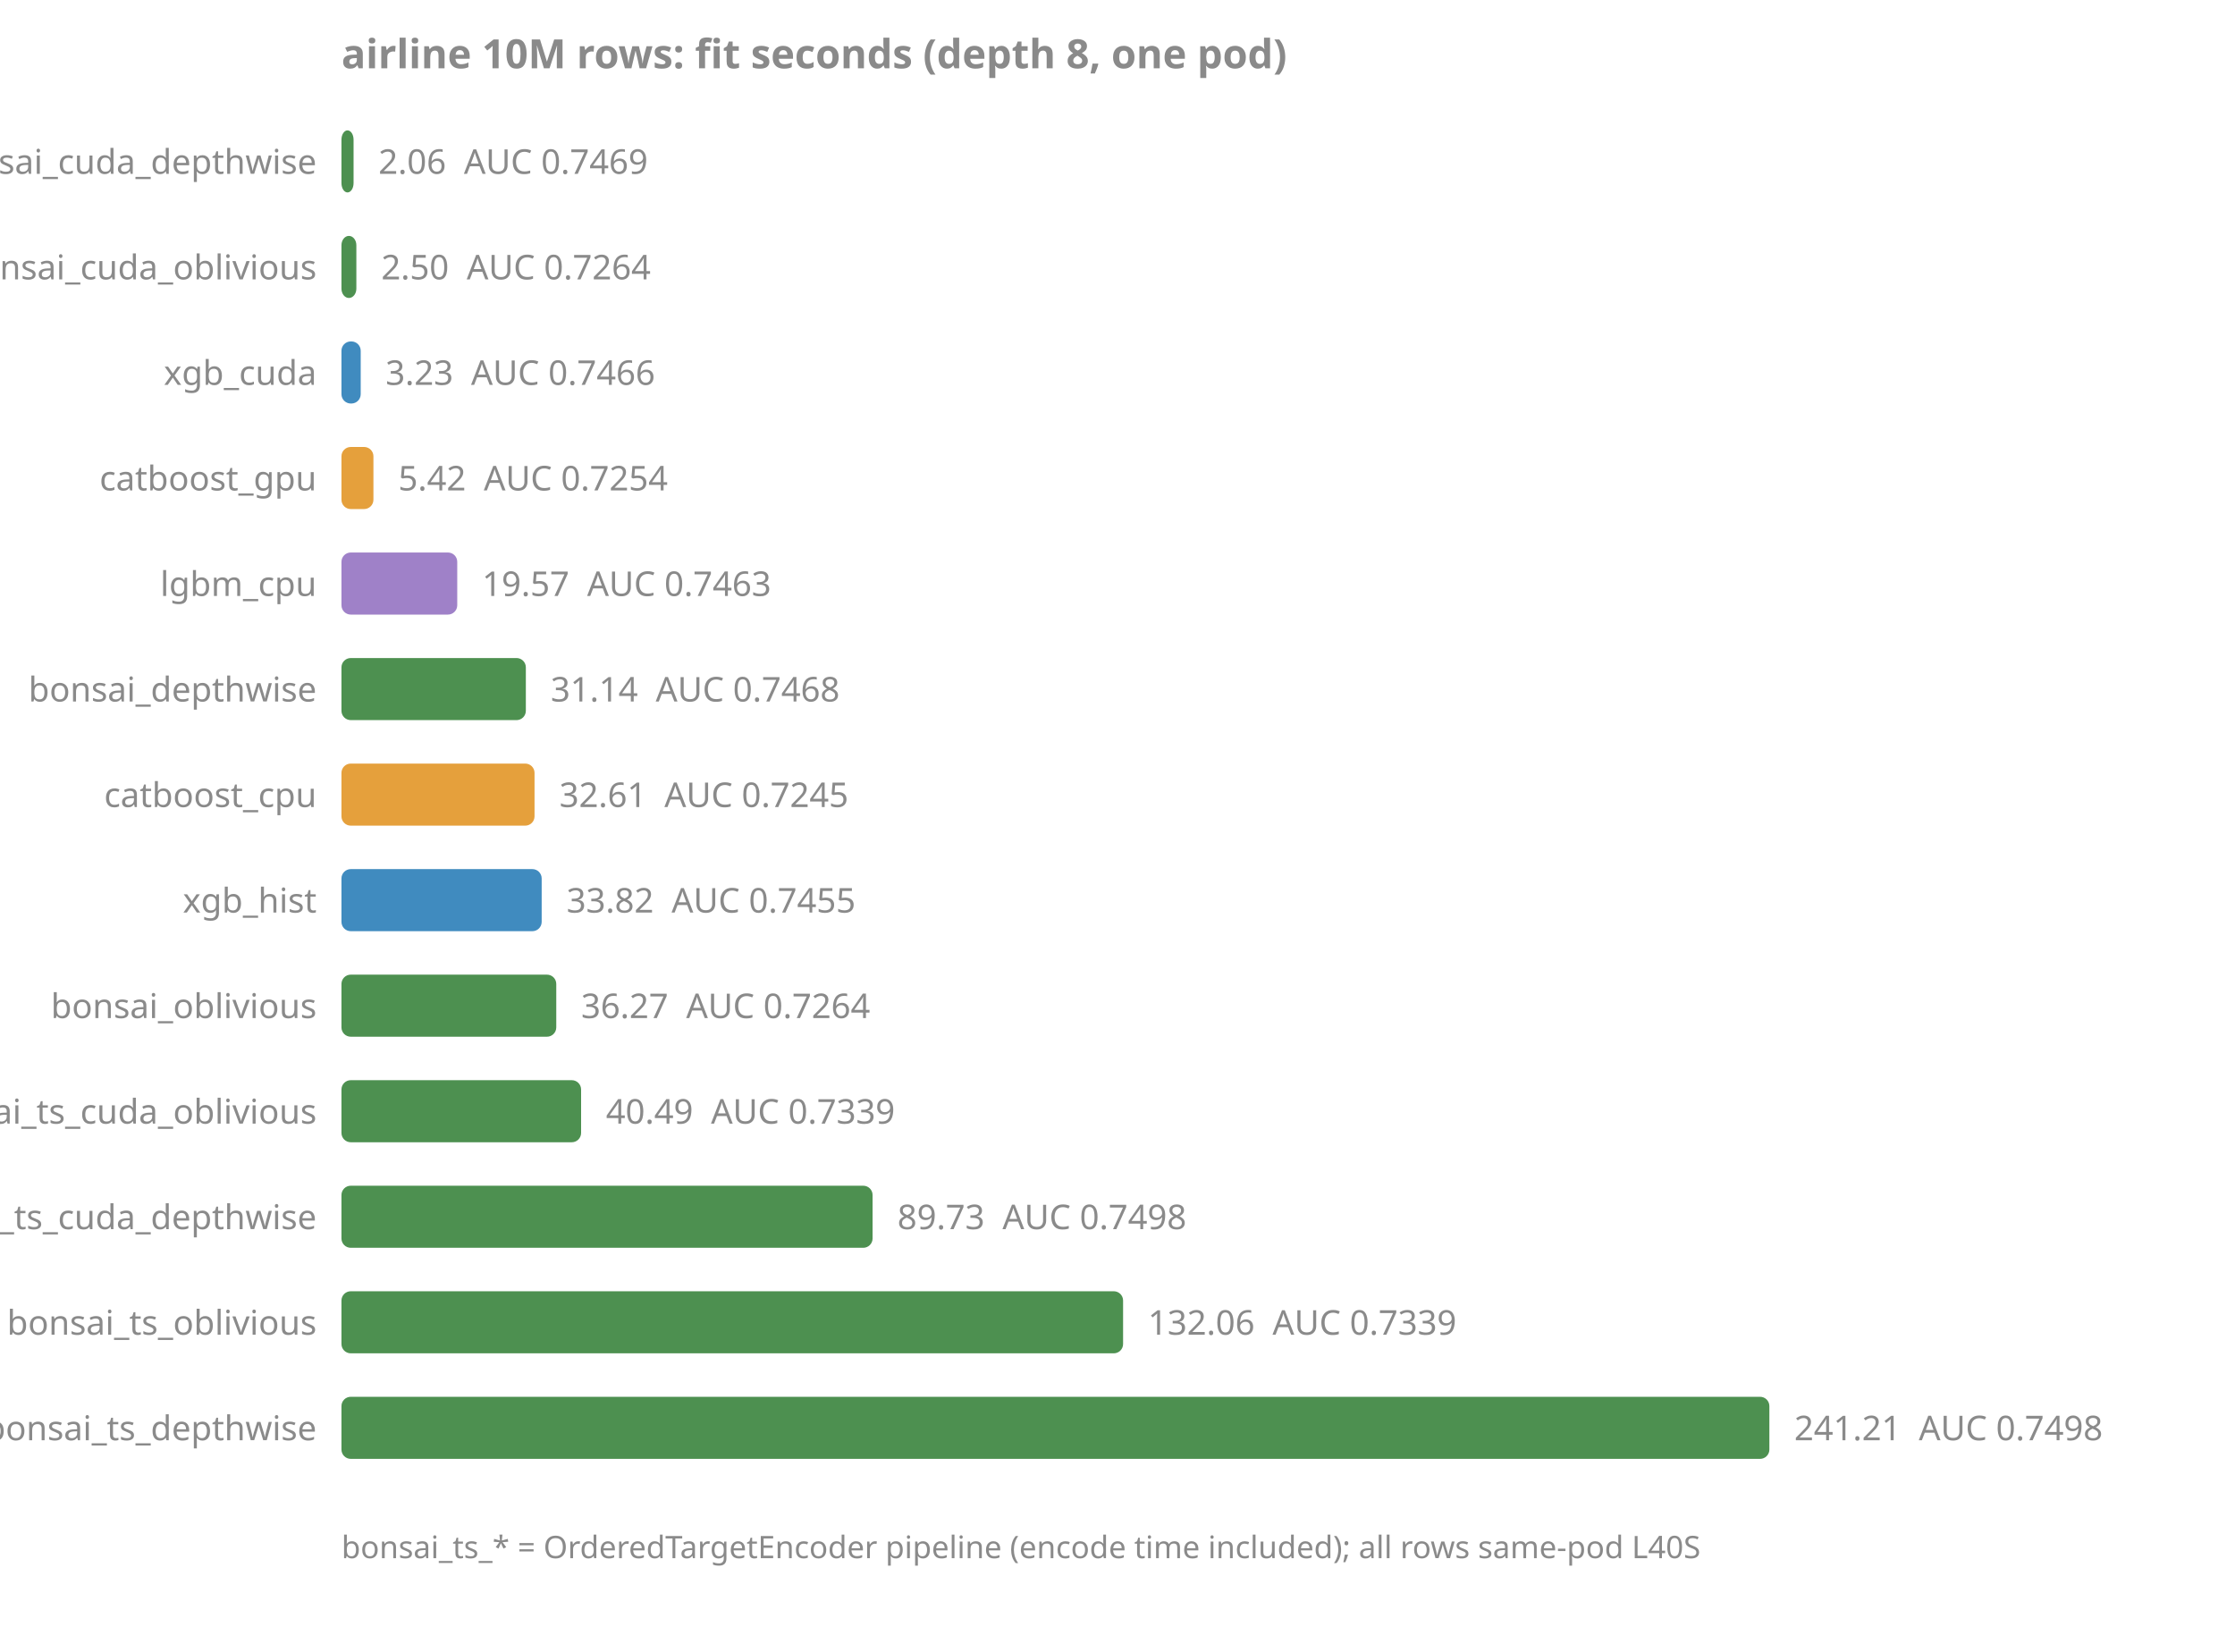
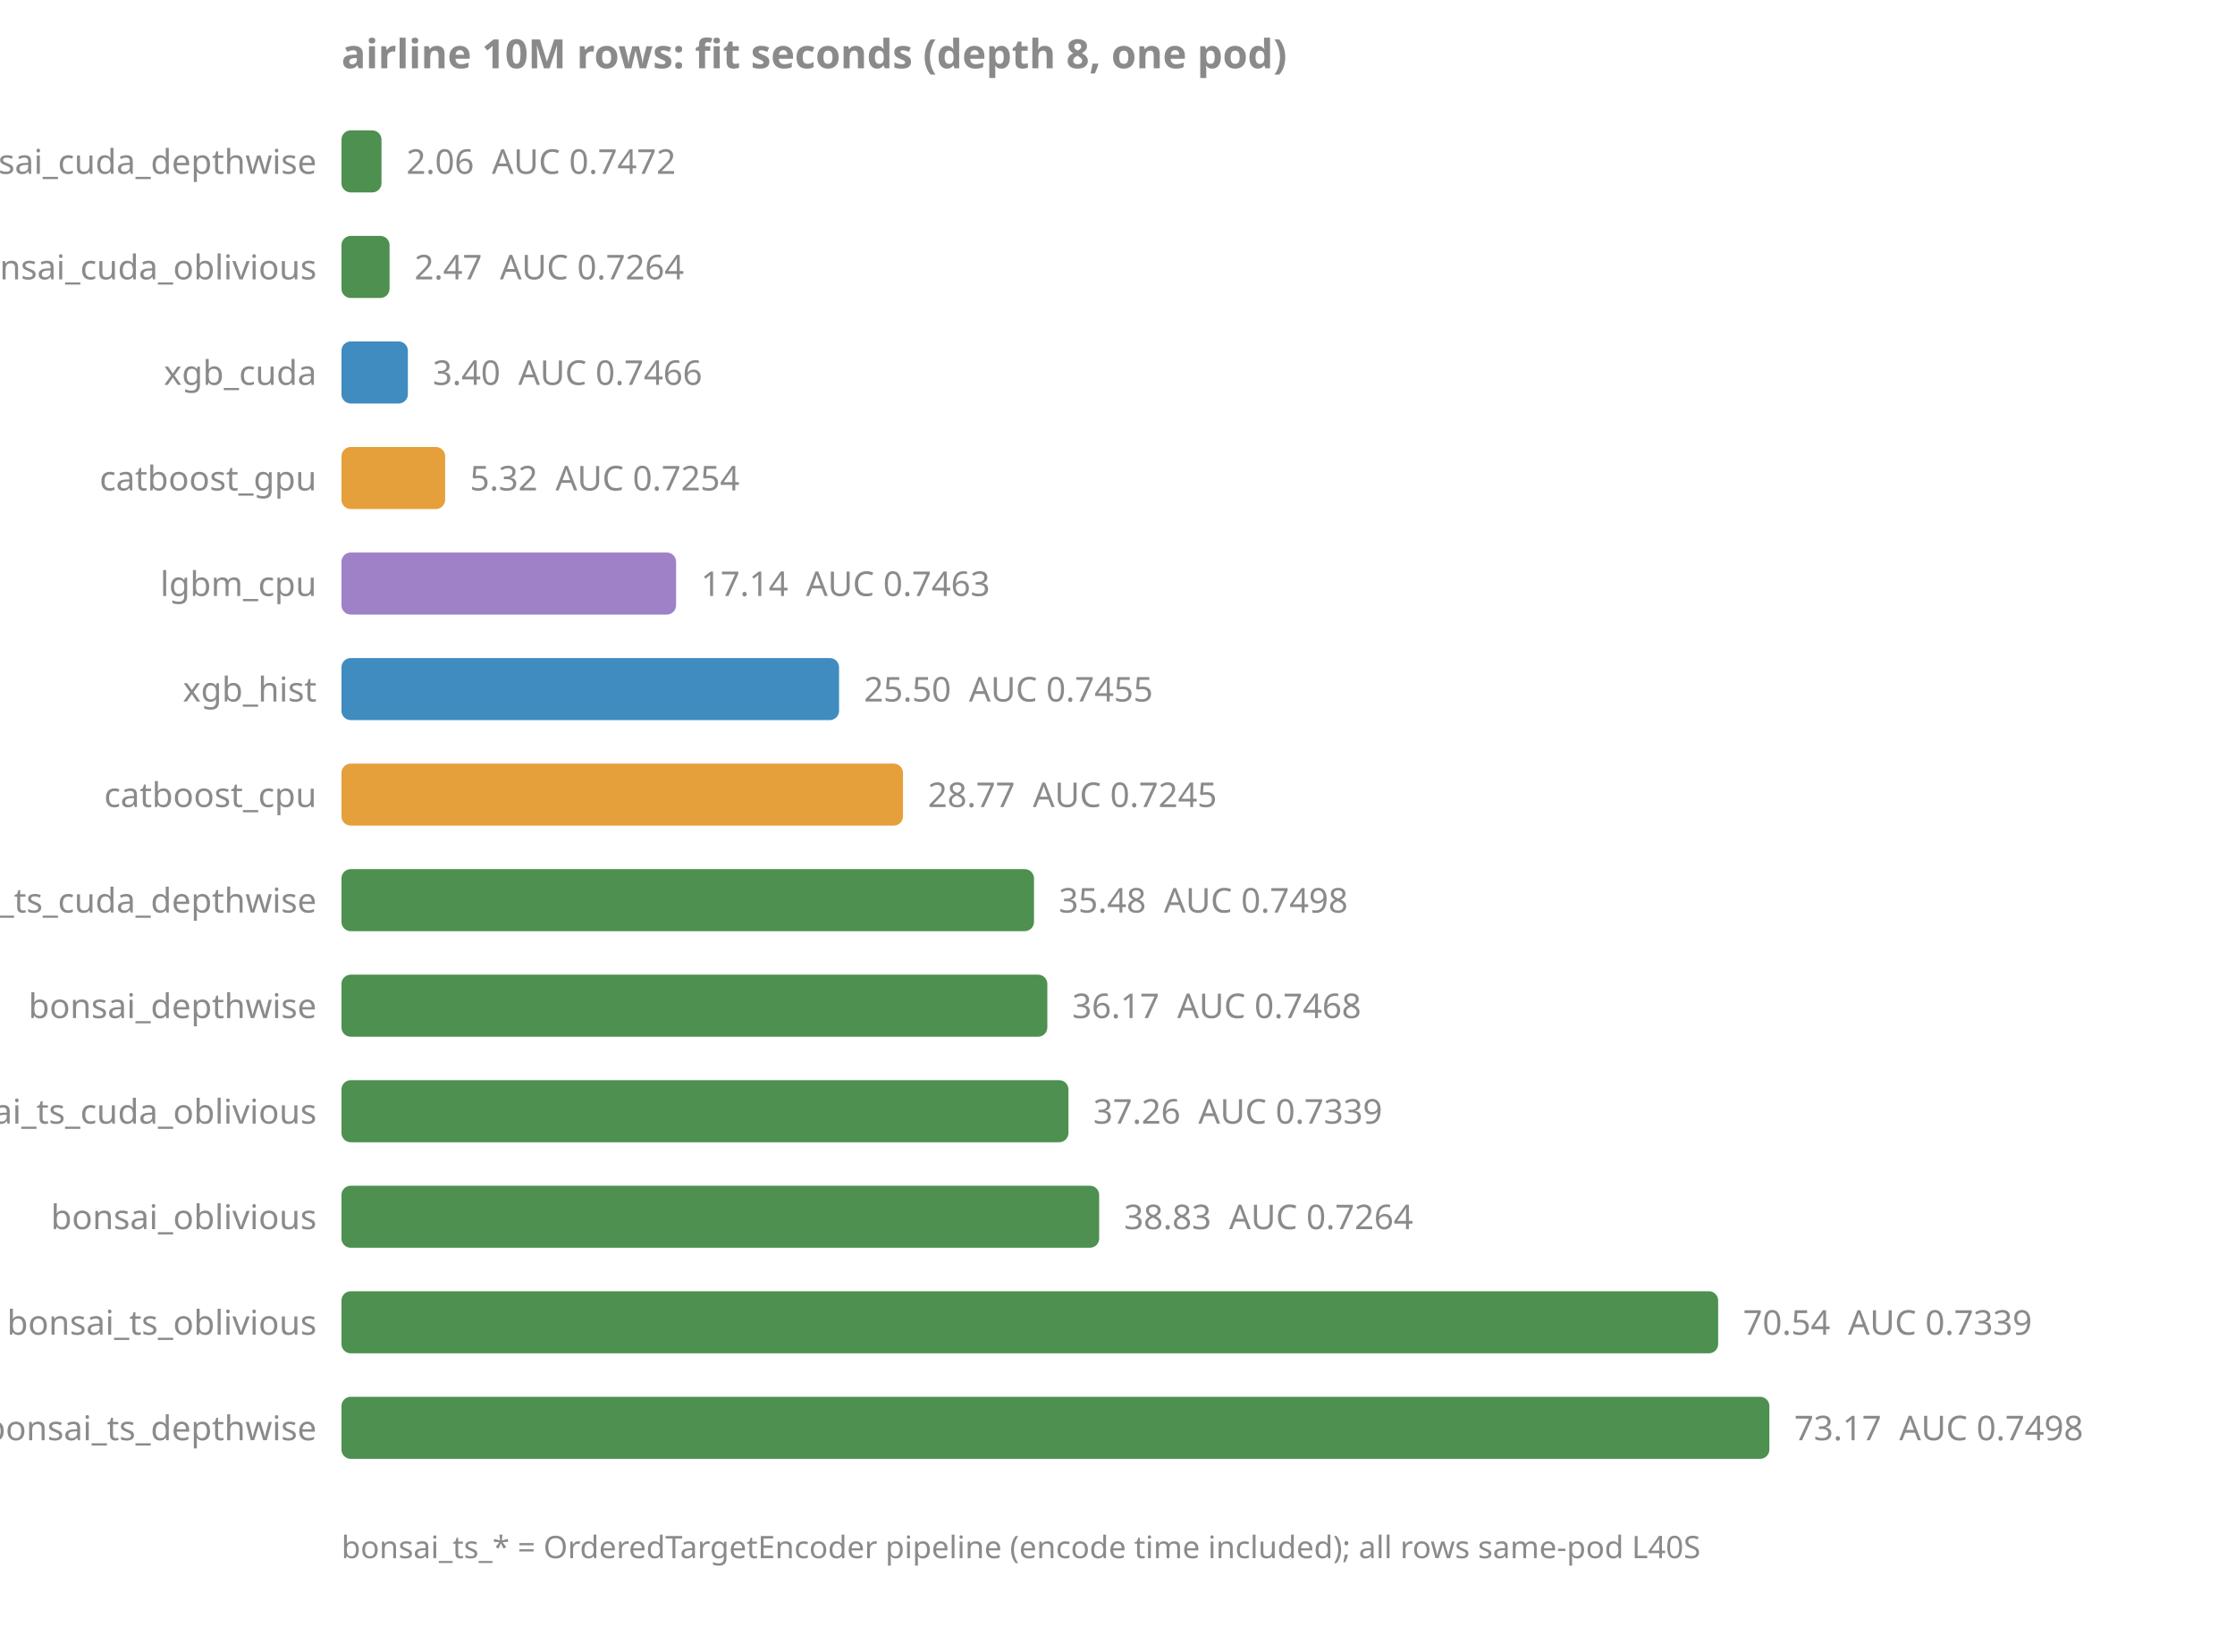
<svg xmlns="http://www.w3.org/2000/svg" width="720" height="532" viewBox="0 0 720 532">
  <text x="110" y="22" font-size="13" fill="#8a8a8a" font-family="system-ui,sans-serif" text-anchor="start" font-weight="bold">airline 10M rows: fit seconds (depth 8, one pod)</text>
  <text x="102" y="56" font-size="11" fill="#8a8a8a" font-family="system-ui,sans-serif" text-anchor="end" font-weight="normal">bonsai_cuda_depthwise</text>
-   <rect x="110" y="42" width="3.9" height="20" rx="3" fill="#2e7d32" fill-opacity="0.85" />
-   <text x="121.9" y="56" font-size="11" fill="#8a8a8a" font-family="system-ui,sans-serif" text-anchor="start" font-weight="normal">2.06  AUC 0.7469</text>
+   <rect x="110" y="42" width="12.9" height="20" rx="3" fill="#2e7d32" fill-opacity="0.85" />
+   <text x="130.9" y="56" font-size="11" fill="#8a8a8a" font-family="system-ui,sans-serif" text-anchor="start" font-weight="normal">2.06  AUC 0.7472</text>
  <text x="102" y="90" font-size="11" fill="#8a8a8a" font-family="system-ui,sans-serif" text-anchor="end" font-weight="normal">bonsai_cuda_oblivious</text>
-   <rect x="110" y="76" width="4.8" height="20" rx="3" fill="#2e7d32" fill-opacity="0.85" />
-   <text x="122.8" y="90" font-size="11" fill="#8a8a8a" font-family="system-ui,sans-serif" text-anchor="start" font-weight="normal">2.50  AUC 0.7264</text>
+   <rect x="110" y="76" width="15.5" height="20" rx="3" fill="#2e7d32" fill-opacity="0.85" />
+   <text x="133.5" y="90" font-size="11" fill="#8a8a8a" font-family="system-ui,sans-serif" text-anchor="start" font-weight="normal">2.47  AUC 0.7264</text>
  <text x="102" y="124" font-size="11" fill="#8a8a8a" font-family="system-ui,sans-serif" text-anchor="end" font-weight="normal">xgb_cuda</text>
-   <rect x="110" y="110" width="6.2" height="20" rx="3" fill="#1f77b4" fill-opacity="0.85" />
-   <text x="124.2" y="124" font-size="11" fill="#8a8a8a" font-family="system-ui,sans-serif" text-anchor="start" font-weight="normal">3.23  AUC 0.7466</text>
+   <rect x="110" y="110" width="21.4" height="20" rx="3" fill="#1f77b4" fill-opacity="0.85" />
+   <text x="139.4" y="124" font-size="11" fill="#8a8a8a" font-family="system-ui,sans-serif" text-anchor="start" font-weight="normal">3.40  AUC 0.7466</text>
  <text x="102" y="158" font-size="11" fill="#8a8a8a" font-family="system-ui,sans-serif" text-anchor="end" font-weight="normal">catboost_gpu</text>
-   <rect x="110" y="144" width="10.3" height="20" rx="3" fill="#e08f1a" fill-opacity="0.85" />
-   <text x="128.3" y="158" font-size="11" fill="#8a8a8a" font-family="system-ui,sans-serif" text-anchor="start" font-weight="normal">5.42  AUC 0.7254</text>
+   <rect x="110" y="144" width="33.4" height="20" rx="3" fill="#e08f1a" fill-opacity="0.85" />
+   <text x="151.4" y="158" font-size="11" fill="#8a8a8a" font-family="system-ui,sans-serif" text-anchor="start" font-weight="normal">5.32  AUC 0.7254</text>
  <text x="102" y="192" font-size="11" fill="#8a8a8a" font-family="system-ui,sans-serif" text-anchor="end" font-weight="normal">lgbm_cpu</text>
-   <rect x="110" y="178" width="37.3" height="20" rx="3" fill="#8e6bbf" fill-opacity="0.85" />
-   <text x="155.3" y="192" font-size="11" fill="#8a8a8a" font-family="system-ui,sans-serif" text-anchor="start" font-weight="normal">19.57  AUC 0.7463</text>
-   <text x="102" y="226" font-size="11" fill="#8a8a8a" font-family="system-ui,sans-serif" text-anchor="end" font-weight="normal">bonsai_depthwise</text>
-   <rect x="110" y="212" width="59.4" height="20" rx="3" fill="#2e7d32" fill-opacity="0.85" />
-   <text x="177.4" y="226" font-size="11" fill="#8a8a8a" font-family="system-ui,sans-serif" text-anchor="start" font-weight="normal">31.14  AUC 0.7468</text>
+   <rect x="110" y="178" width="107.8" height="20" rx="3" fill="#8e6bbf" fill-opacity="0.85" />
+   <text x="225.8" y="192" font-size="11" fill="#8a8a8a" font-family="system-ui,sans-serif" text-anchor="start" font-weight="normal">17.14  AUC 0.7463</text>
+   <text x="102" y="226" font-size="11" fill="#8a8a8a" font-family="system-ui,sans-serif" text-anchor="end" font-weight="normal">xgb_hist</text>
+   <rect x="110" y="212" width="160.3" height="20" rx="3" fill="#1f77b4" fill-opacity="0.85" />
+   <text x="278.3" y="226" font-size="11" fill="#8a8a8a" font-family="system-ui,sans-serif" text-anchor="start" font-weight="normal">25.50  AUC 0.7455</text>
  <text x="102" y="260" font-size="11" fill="#8a8a8a" font-family="system-ui,sans-serif" text-anchor="end" font-weight="normal">catboost_cpu</text>
-   <rect x="110" y="246" width="62.2" height="20" rx="3" fill="#e08f1a" fill-opacity="0.85" />
-   <text x="180.2" y="260" font-size="11" fill="#8a8a8a" font-family="system-ui,sans-serif" text-anchor="start" font-weight="normal">32.61  AUC 0.7245</text>
-   <text x="102" y="294" font-size="11" fill="#8a8a8a" font-family="system-ui,sans-serif" text-anchor="end" font-weight="normal">xgb_hist</text>
-   <rect x="110" y="280" width="64.5" height="20" rx="3" fill="#1f77b4" fill-opacity="0.85" />
-   <text x="182.5" y="294" font-size="11" fill="#8a8a8a" font-family="system-ui,sans-serif" text-anchor="start" font-weight="normal">33.82  AUC 0.7455</text>
-   <text x="102" y="328" font-size="11" fill="#8a8a8a" font-family="system-ui,sans-serif" text-anchor="end" font-weight="normal">bonsai_oblivious</text>
-   <rect x="110" y="314" width="69.2" height="20" rx="3" fill="#2e7d32" fill-opacity="0.85" />
-   <text x="187.2" y="328" font-size="11" fill="#8a8a8a" font-family="system-ui,sans-serif" text-anchor="start" font-weight="normal">36.27  AUC 0.7264</text>
+   <rect x="110" y="246" width="180.9" height="20" rx="3" fill="#e08f1a" fill-opacity="0.85" />
+   <text x="298.9" y="260" font-size="11" fill="#8a8a8a" font-family="system-ui,sans-serif" text-anchor="start" font-weight="normal">28.77  AUC 0.7245</text>
+   <text x="102" y="294" font-size="11" fill="#8a8a8a" font-family="system-ui,sans-serif" text-anchor="end" font-weight="normal">bonsai_ts_cuda_depthwise</text>
+   <rect x="110" y="280" width="223.1" height="20" rx="3" fill="#2e7d32" fill-opacity="0.85" />
+   <text x="341.1" y="294" font-size="11" fill="#8a8a8a" font-family="system-ui,sans-serif" text-anchor="start" font-weight="normal">35.48  AUC 0.7498</text>
+   <text x="102" y="328" font-size="11" fill="#8a8a8a" font-family="system-ui,sans-serif" text-anchor="end" font-weight="normal">bonsai_depthwise</text>
+   <rect x="110" y="314" width="227.4" height="20" rx="3" fill="#2e7d32" fill-opacity="0.85" />
+   <text x="345.4" y="328" font-size="11" fill="#8a8a8a" font-family="system-ui,sans-serif" text-anchor="start" font-weight="normal">36.17  AUC 0.7468</text>
  <text x="102" y="362" font-size="11" fill="#8a8a8a" font-family="system-ui,sans-serif" text-anchor="end" font-weight="normal">bonsai_ts_cuda_oblivious</text>
-   <rect x="110" y="348" width="77.2" height="20" rx="3" fill="#2e7d32" fill-opacity="0.85" />
-   <text x="195.2" y="362" font-size="11" fill="#8a8a8a" font-family="system-ui,sans-serif" text-anchor="start" font-weight="normal">40.49  AUC 0.7339</text>
-   <text x="102" y="396" font-size="11" fill="#8a8a8a" font-family="system-ui,sans-serif" text-anchor="end" font-weight="normal">bonsai_ts_cuda_depthwise</text>
-   <rect x="110" y="382" width="171.1" height="20" rx="3" fill="#2e7d32" fill-opacity="0.85" />
-   <text x="289.1" y="396" font-size="11" fill="#8a8a8a" font-family="system-ui,sans-serif" text-anchor="start" font-weight="normal">89.73  AUC 0.7498</text>
+   <rect x="110" y="348" width="234.2" height="20" rx="3" fill="#2e7d32" fill-opacity="0.85" />
+   <text x="352.2" y="362" font-size="11" fill="#8a8a8a" font-family="system-ui,sans-serif" text-anchor="start" font-weight="normal">37.26  AUC 0.7339</text>
+   <text x="102" y="396" font-size="11" fill="#8a8a8a" font-family="system-ui,sans-serif" text-anchor="end" font-weight="normal">bonsai_oblivious</text>
+   <rect x="110" y="382" width="244.1" height="20" rx="3" fill="#2e7d32" fill-opacity="0.85" />
+   <text x="362.1" y="396" font-size="11" fill="#8a8a8a" font-family="system-ui,sans-serif" text-anchor="start" font-weight="normal">38.83  AUC 0.7264</text>
  <text x="102" y="430" font-size="11" fill="#8a8a8a" font-family="system-ui,sans-serif" text-anchor="end" font-weight="normal">bonsai_ts_oblivious</text>
-   <rect x="110" y="416" width="251.8" height="20" rx="3" fill="#2e7d32" fill-opacity="0.85" />
-   <text x="369.8" y="430" font-size="11" fill="#8a8a8a" font-family="system-ui,sans-serif" text-anchor="start" font-weight="normal">132.06  AUC 0.7339</text>
+   <rect x="110" y="416" width="443.5" height="20" rx="3" fill="#2e7d32" fill-opacity="0.85" />
+   <text x="561.5" y="430" font-size="11" fill="#8a8a8a" font-family="system-ui,sans-serif" text-anchor="start" font-weight="normal">70.54  AUC 0.7339</text>
  <text x="102" y="464" font-size="11" fill="#8a8a8a" font-family="system-ui,sans-serif" text-anchor="end" font-weight="normal">bonsai_ts_depthwise</text>
  <rect x="110" y="450" width="460.0" height="20" rx="3" fill="#2e7d32" fill-opacity="0.85" />
-   <text x="578.0" y="464" font-size="11" fill="#8a8a8a" font-family="system-ui,sans-serif" text-anchor="start" font-weight="normal">241.21  AUC 0.7498</text>
+   <text x="578.0" y="464" font-size="11" fill="#8a8a8a" font-family="system-ui,sans-serif" text-anchor="start" font-weight="normal">73.17  AUC 0.7498</text>
  <text x="110" y="502" font-size="10" fill="#8a8a8a" font-family="system-ui,sans-serif" text-anchor="start" font-weight="normal">bonsai_ts_* = OrderedTargetEncoder pipeline (encode time included); all rows same-pod L40S</text>
</svg>
